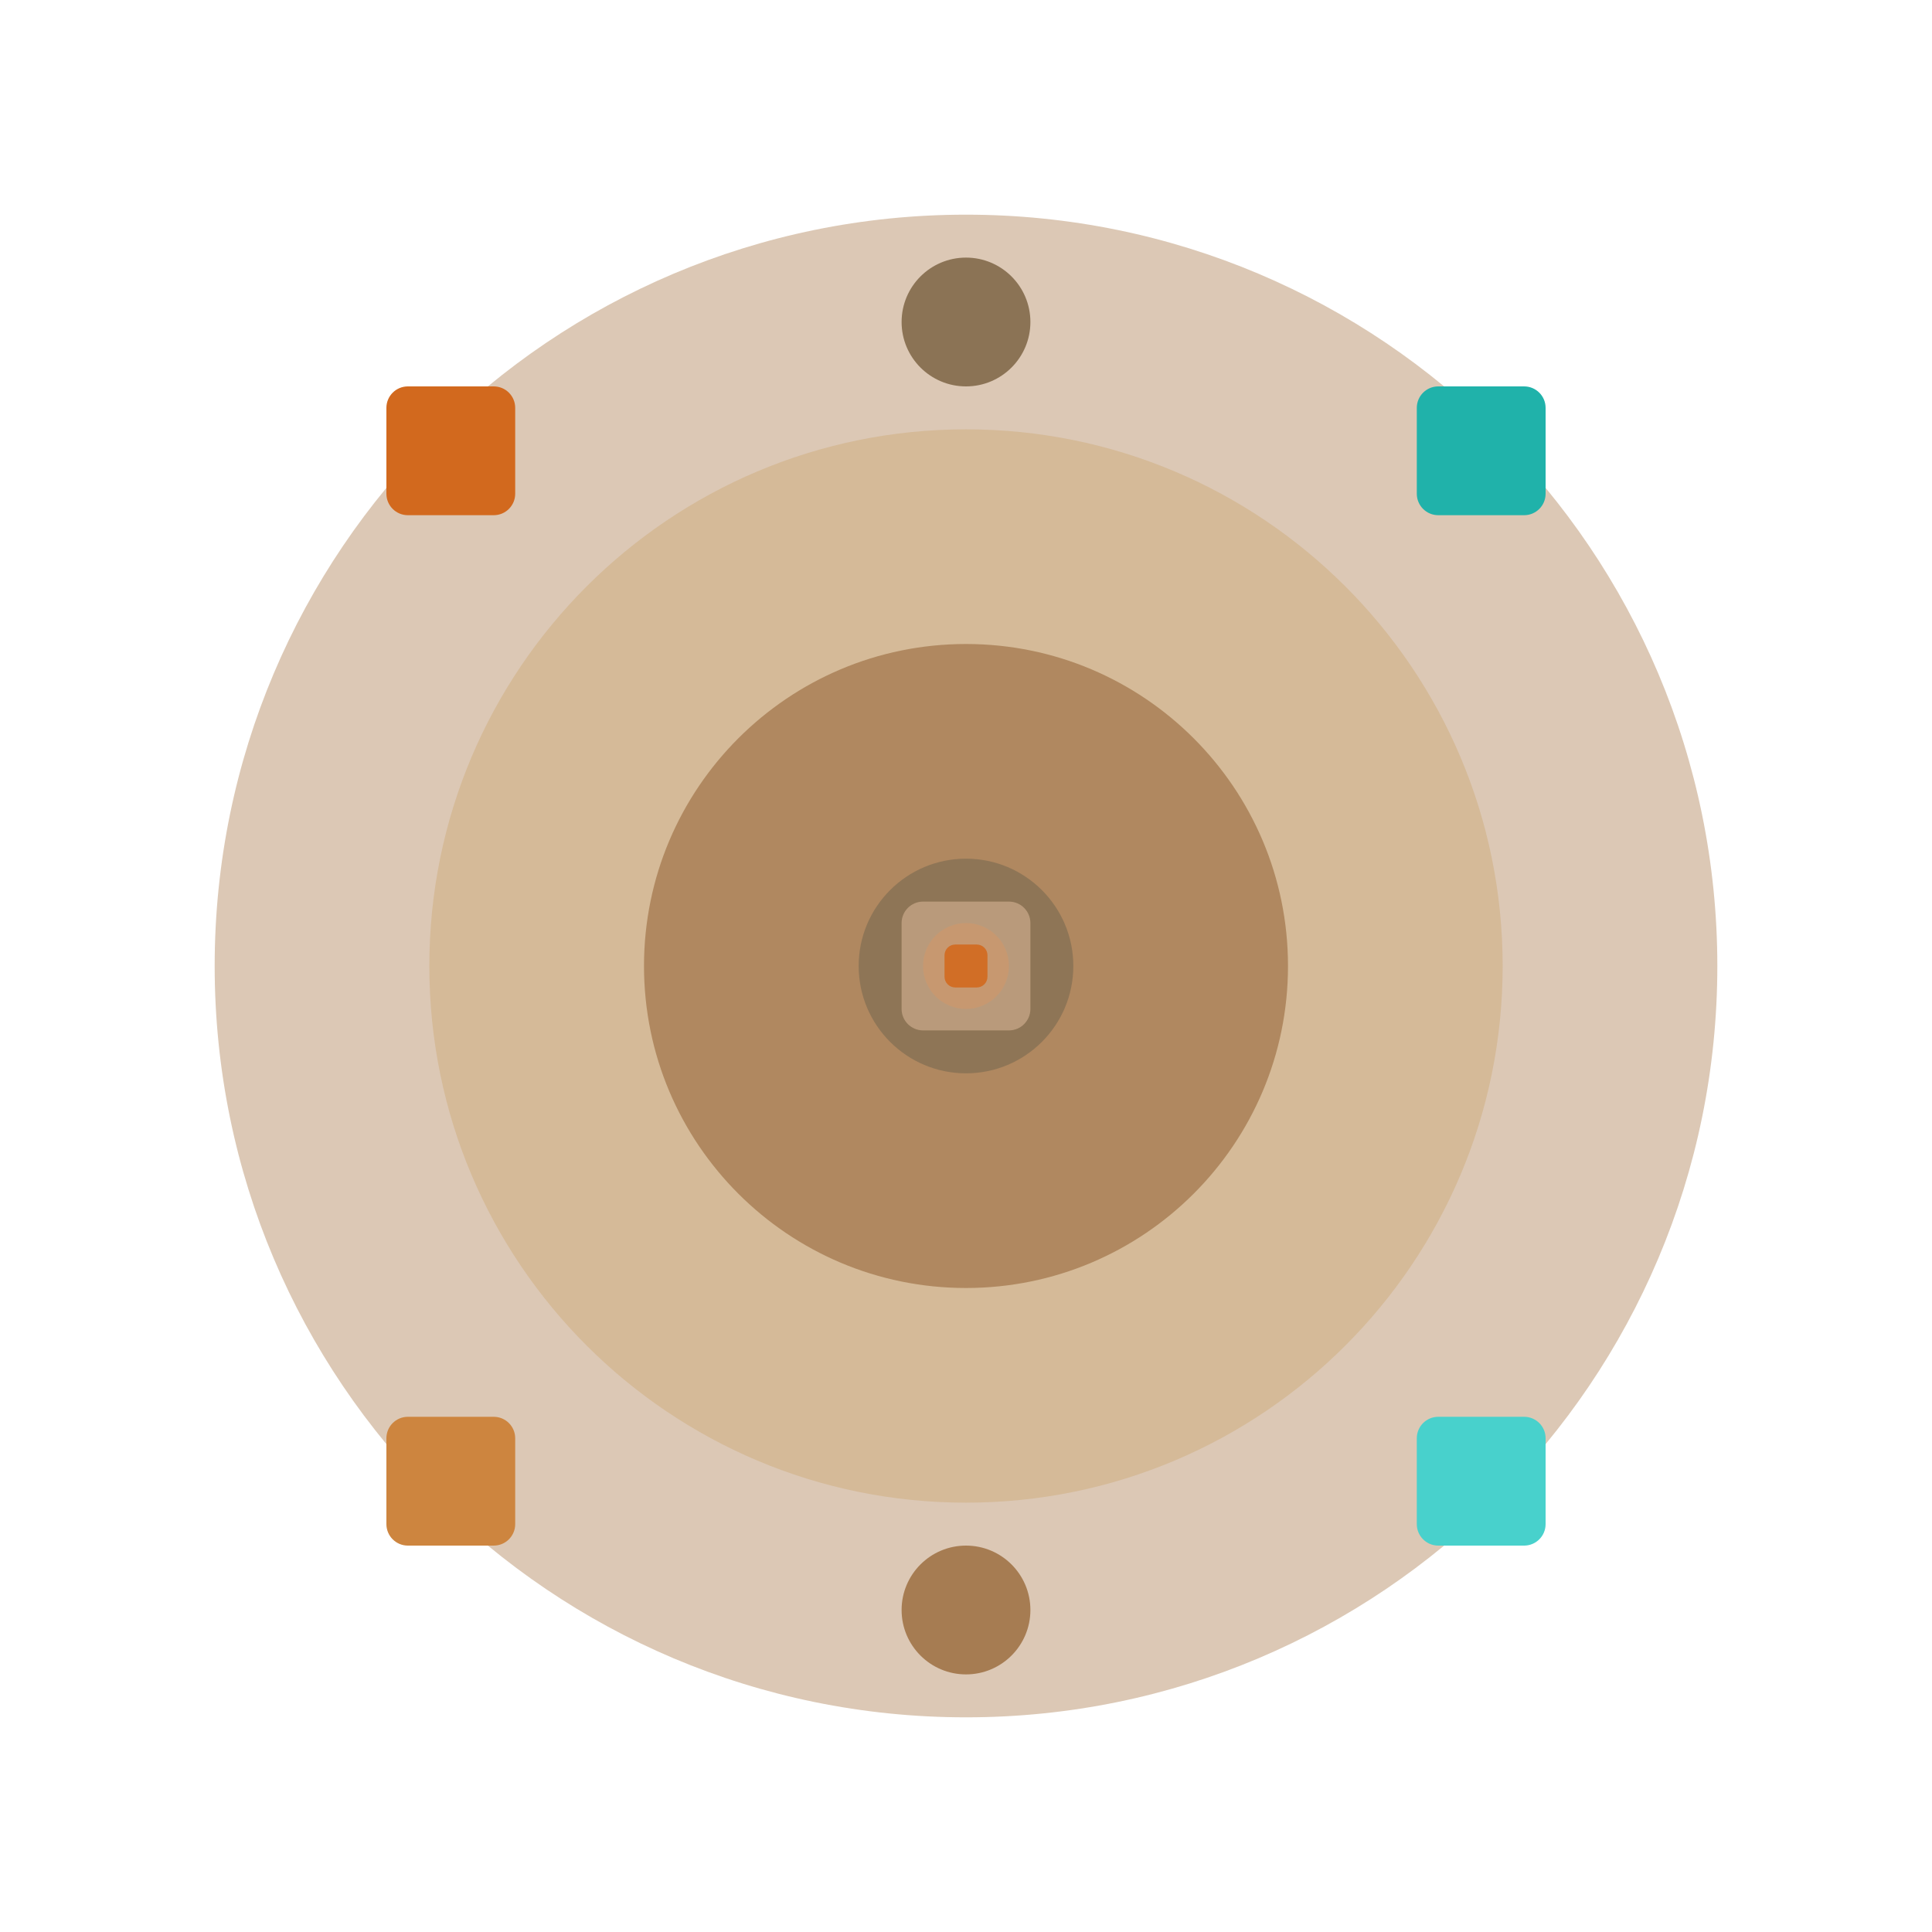
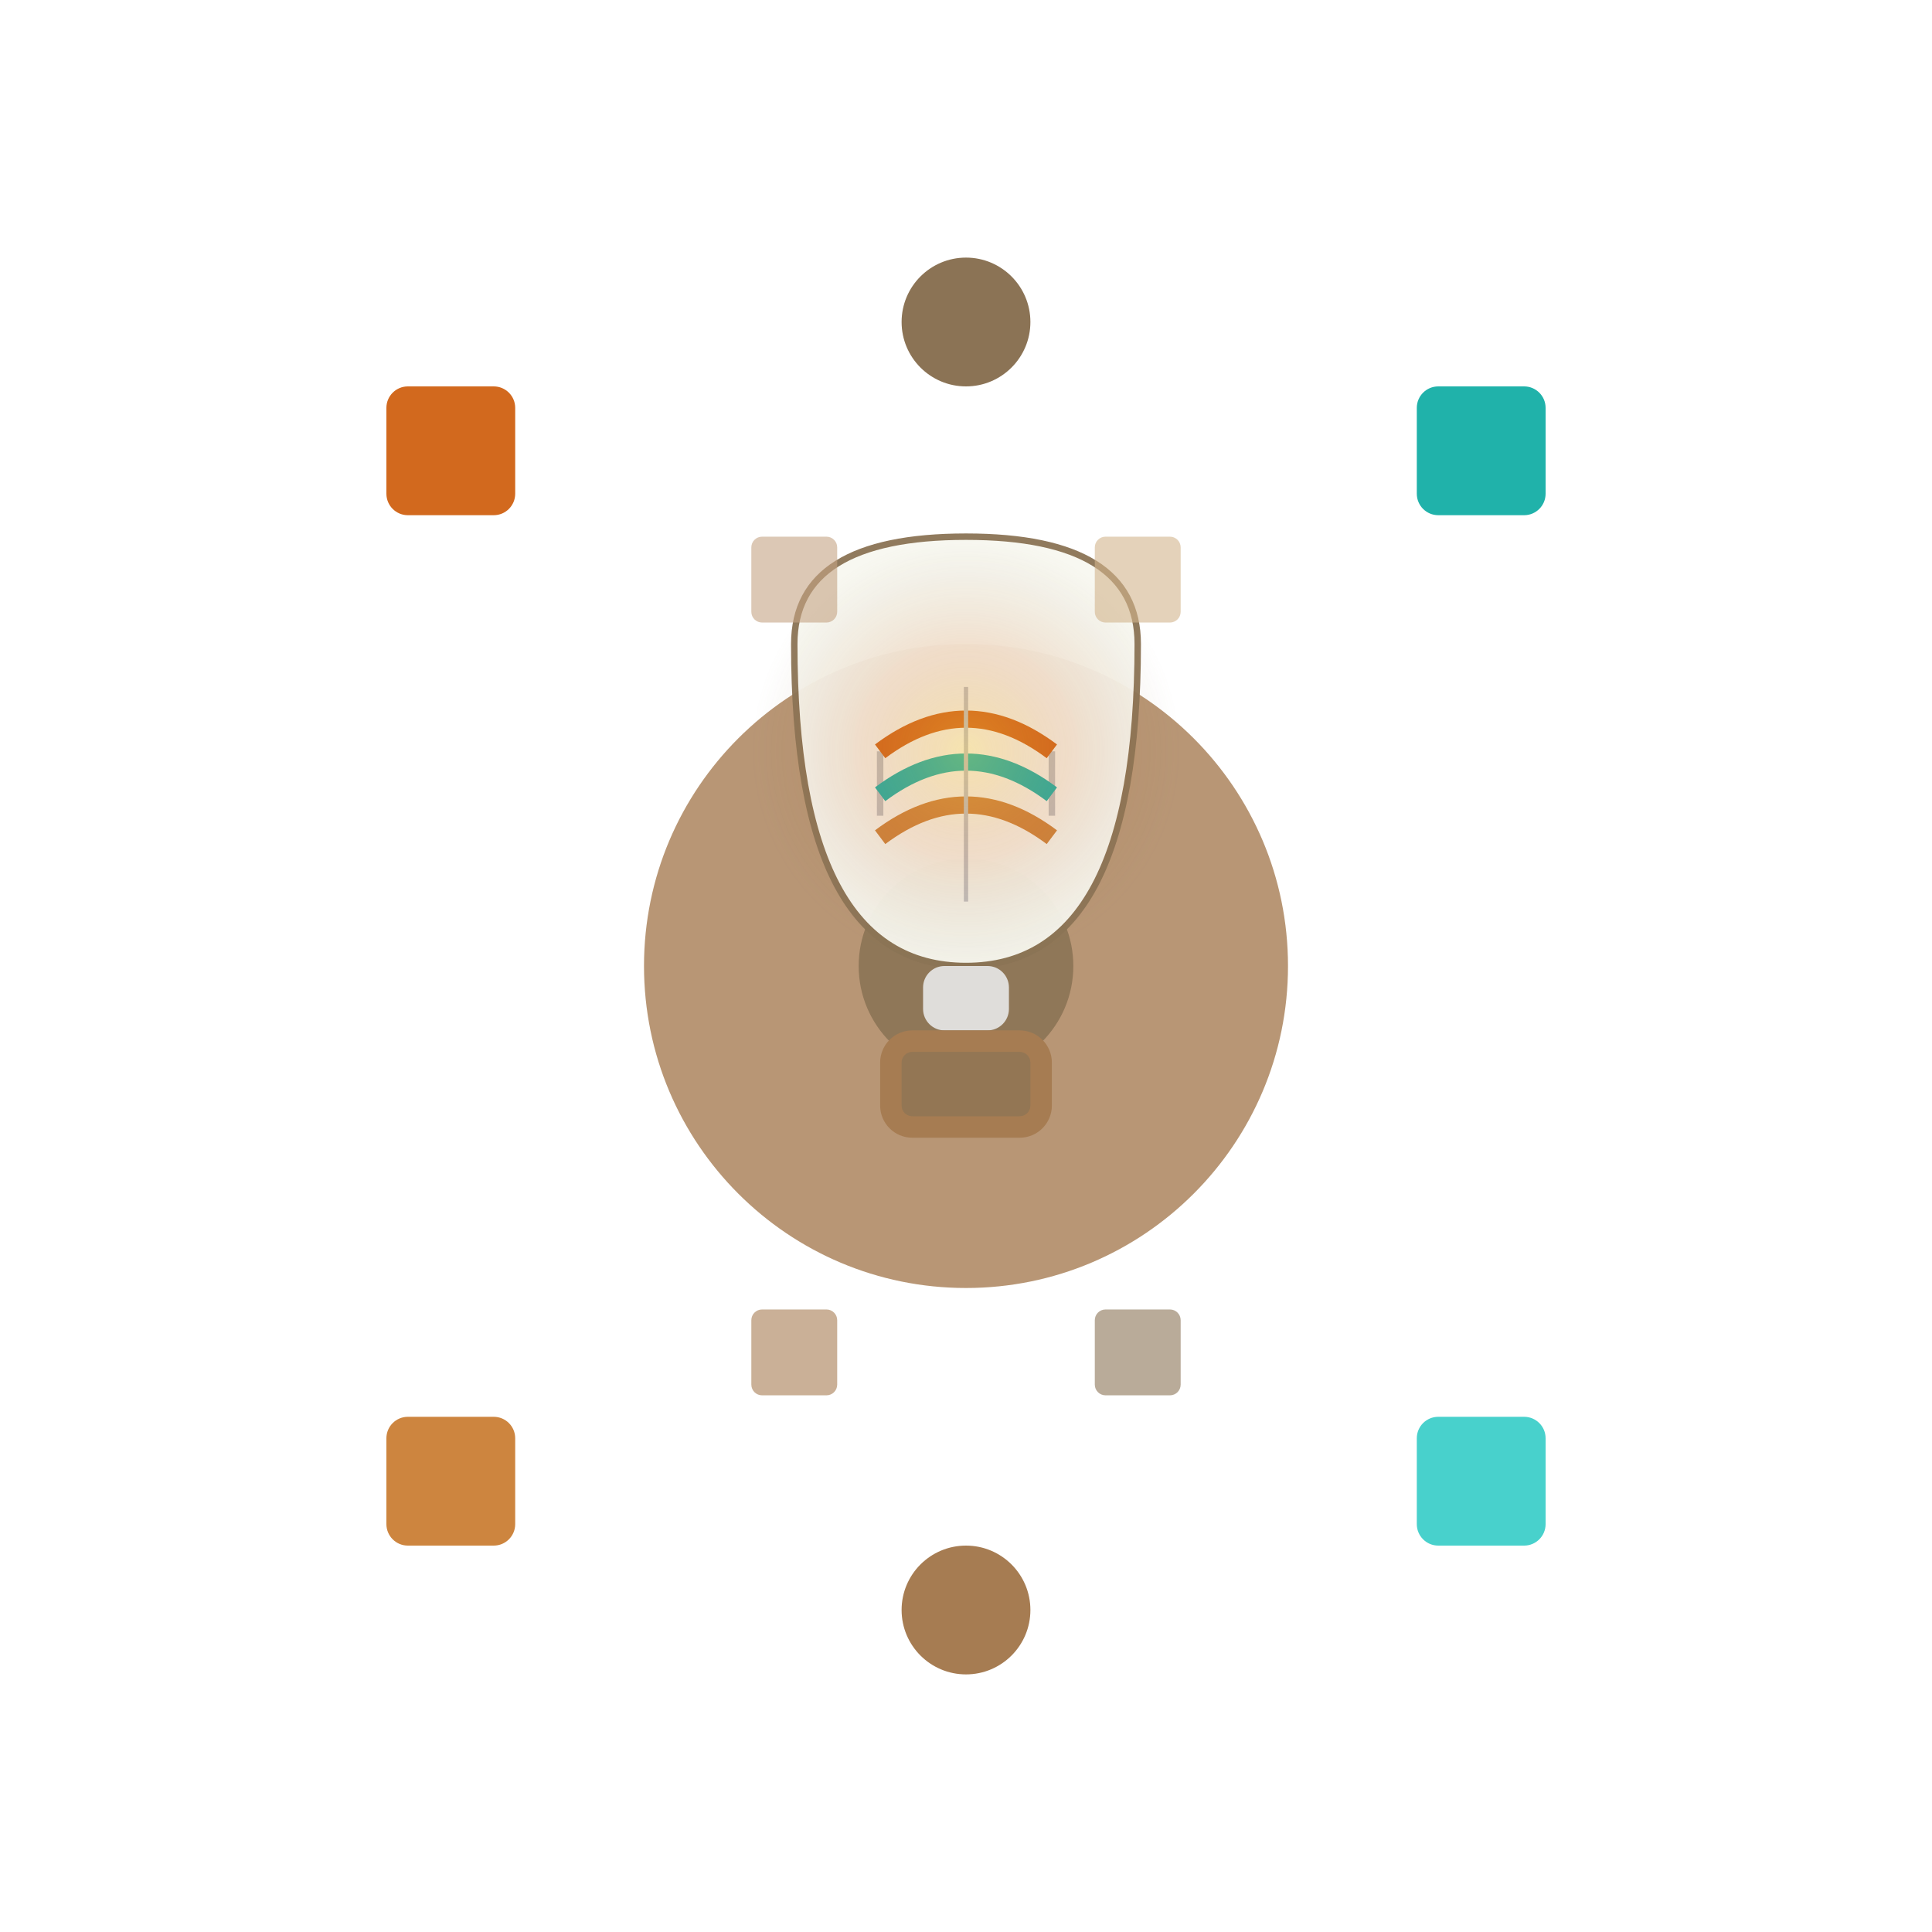
<svg xmlns="http://www.w3.org/2000/svg" width="90" height="90" viewBox="0 0 90 90">
  <defs>
    <style>
      .layer {
        animation: breathe 120s ease-in-out infinite;
      }
      .layer:nth-child(1) { animation-delay: 0s; }
      .layer:nth-child(2) { animation-delay: -24s; }
      .layer:nth-child(3) { animation-delay: -48s; }
      .layer:nth-child(4) { animation-delay: -72s; }
      .layer:nth-child(5) { animation-delay: -96s; }
      
      .dot {
        animation: pulse 120s ease-in-out infinite;
      }
      .dot:nth-child(1) { animation-delay: 0s; }
      .dot:nth-child(2) { animation-delay: -20s; }
      .dot:nth-child(3) { animation-delay: -40s; }
      .dot:nth-child(4) { animation-delay: -60s; }
      .dot:nth-child(5) { animation-delay: -80s; }
      .dot:nth-child(6) { animation-delay: -100s; }
      
+ 
+       
      @keyframes breathe {
        0%, 100% { 
          transform: scale(1) rotate(0deg);
          opacity: 0.8;
        }
        50% { 
          transform: scale(1.1) rotate(180deg);
          opacity: 0.4;
        }
      }
      
      @keyframes pulse {
        0%, 100% { 
          opacity: 0.3;
          transform: scale(0.8);
        }
        50% { 
          opacity: 0.9;
          transform: scale(1.2);
        }
      }
+       
+ 
    </style>
  </defs>
-   <circle class="layer" cx="45" cy="45" r="35" fill="#C4A484" opacity="0.6" />
-   <circle class="layer" cx="45" cy="45" r="25" fill="#D2B48C" opacity="0.7" />
  <circle class="layer" cx="45" cy="45" r="15" fill="#A67C52" opacity="0.8" />
  <circle class="layer" cx="45" cy="45" r="5" fill="#8B7355" opacity="0.9" />
-   <circle class="layer" cx="45" cy="45" r="2" fill="#D2691E" opacity="1" />
+   <g class="lightbulb">
+     <path d="M 37 30 Q 37 25 45 25 Q 53 25 53 30 Q 53 45 45 45 Q 37 45 37 30 Z" fill="#F8F8F0" opacity="0.95" stroke="#8B7355" stroke-width="0.3" />
+     <rect x="43" y="45" width="4" height="3" rx="1" fill="#E8E8E8" opacity="0.9" />
+     <rect x="41" y="48" width="8" height="5" rx="1.5" fill="#A67C52" />
+     <rect x="42" y="49" width="6" height="3" rx="0.5" fill="#8B7355" opacity="0.7" />
+     <line x1="41" y1="35" x2="41" y2="38" stroke="#C0C0C0" stroke-width="0.3" />
+     <line x1="49" y1="35" x2="49" y2="38" stroke="#C0C0C0" stroke-width="0.3" />
+     <g class="lightbulb-filament">
+       <path d="M 41 35 Q 45 32 49 35" stroke="#D2691E" stroke-width="0.8" fill="none" />
+       <path d="M 41 37 Q 45 34 49 37" stroke="#20B2AA" stroke-width="0.8" fill="none" />
+       <path d="M 41 39 Q 45 36 49 39" stroke="#CD853F" stroke-width="0.8" fill="none" />
+     </g>
+     <line x1="45" y1="32" x2="45" y2="42" stroke="#C0C0C0" stroke-width="0.2" />
+     <circle cx="45" cy="35" r="10" fill="url(#glow)" opacity="0.4" />
+   </g>
+   <defs>
+     <radialGradient id="glow" cx="0.5" cy="0.5" r="0.5">
+       <stop offset="0%" stop-color="#F9C22E" stop-opacity="0.8" />
+       <stop offset="50%" stop-color="#D2691E" stop-opacity="0.4" />
+       <stop offset="100%" stop-color="#8B7355" stop-opacity="0" />
+     </radialGradient>
+   </defs>
  <rect class="dot" x="18" y="18" width="6" height="6" rx="1" fill="#D2691E" />
  <rect class="dot" x="66" y="18" width="6" height="6" rx="1" fill="#20B2AA" />
  <rect class="dot" x="18" y="66" width="6" height="6" rx="1" fill="#CD853F" />
  <rect class="dot" x="66" y="66" width="6" height="6" rx="1" fill="#48D1CC" />
  <circle class="dot" cx="45" cy="15" r="3" fill="#8B7355" />
  <circle class="dot" cx="45" cy="75" r="3" fill="#A67C52" />
-   <rect x="42" y="42" width="6" height="6" rx="1" fill="#C4A484" opacity="0.8" />
-   <rect x="44" y="44" width="2" height="2" rx="0.5" fill="#D2691E" opacity="0.9" />
+   <rect x="35" y="25" width="4" height="4" rx="0.5" fill="#C4A484" opacity="0.6" class="dot" />
+   <rect x="51" y="25" width="4" height="4" rx="0.5" fill="#D2B48C" opacity="0.6" class="dot" />
+   <rect x="35" y="61" width="4" height="4" rx="0.5" fill="#A67C52" opacity="0.6" class="dot" />
+   <rect x="51" y="61" width="4" height="4" rx="0.5" fill="#8B7355" opacity="0.6" class="dot" />
</svg>
